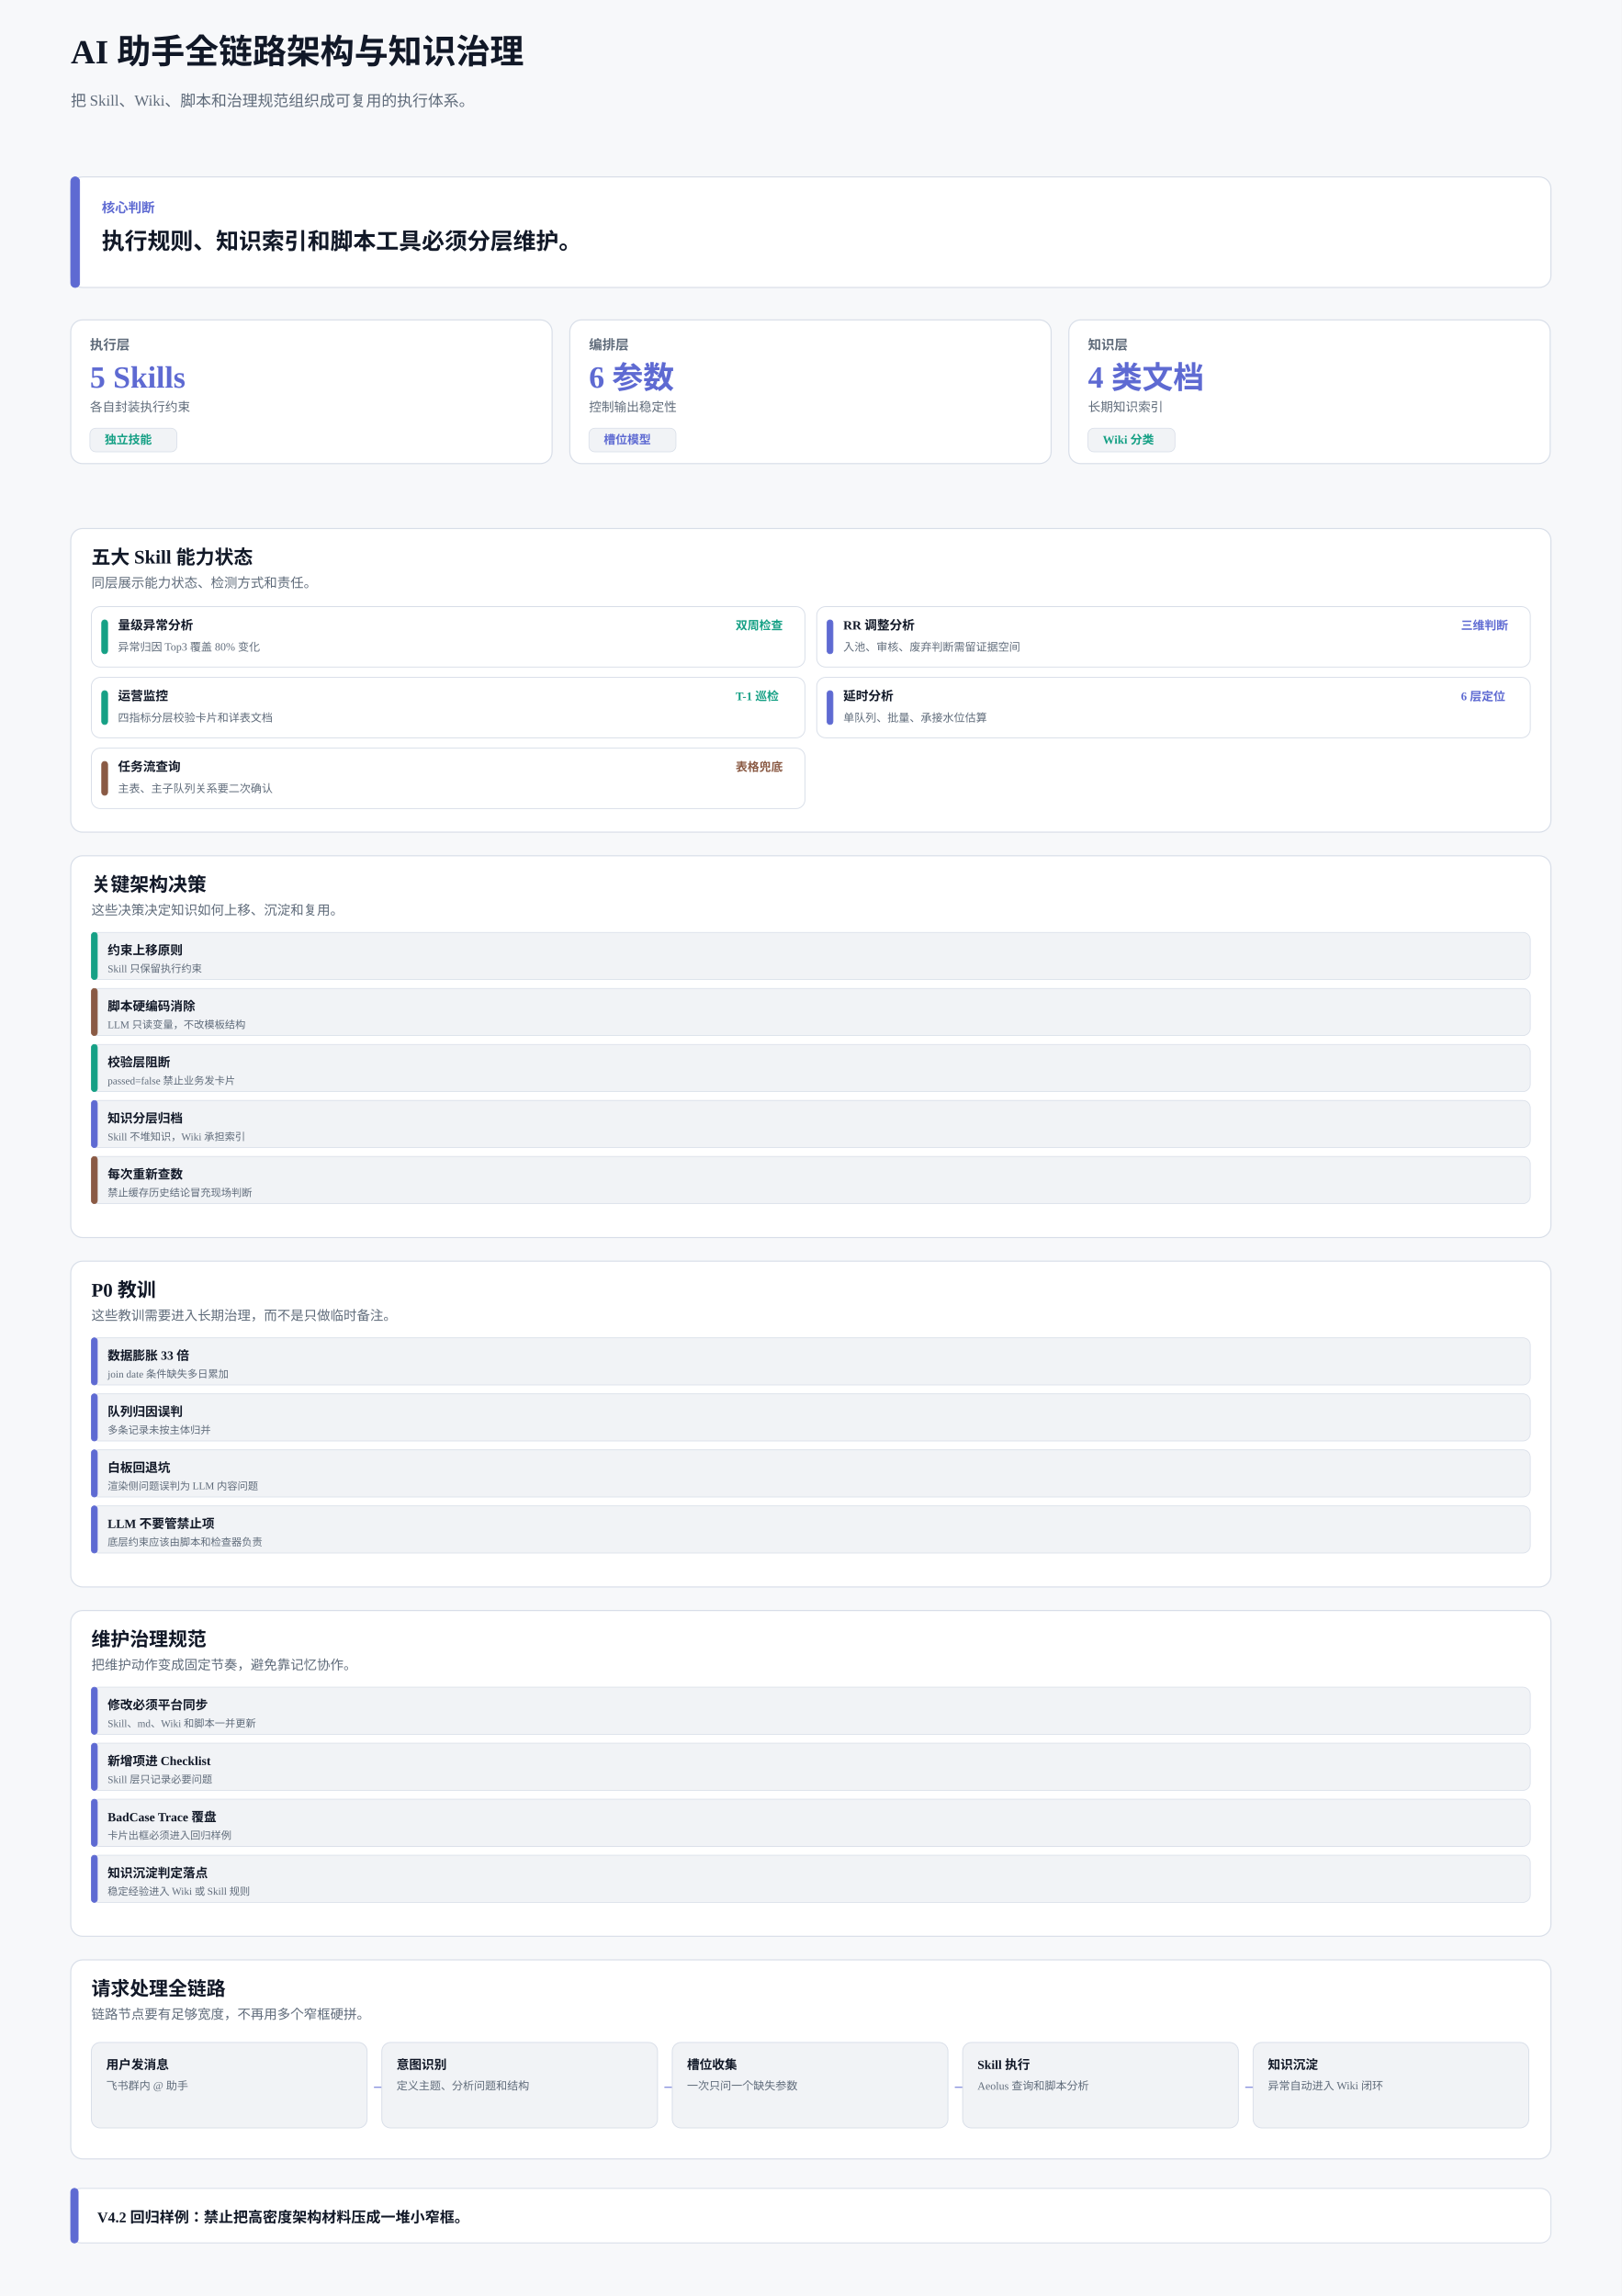
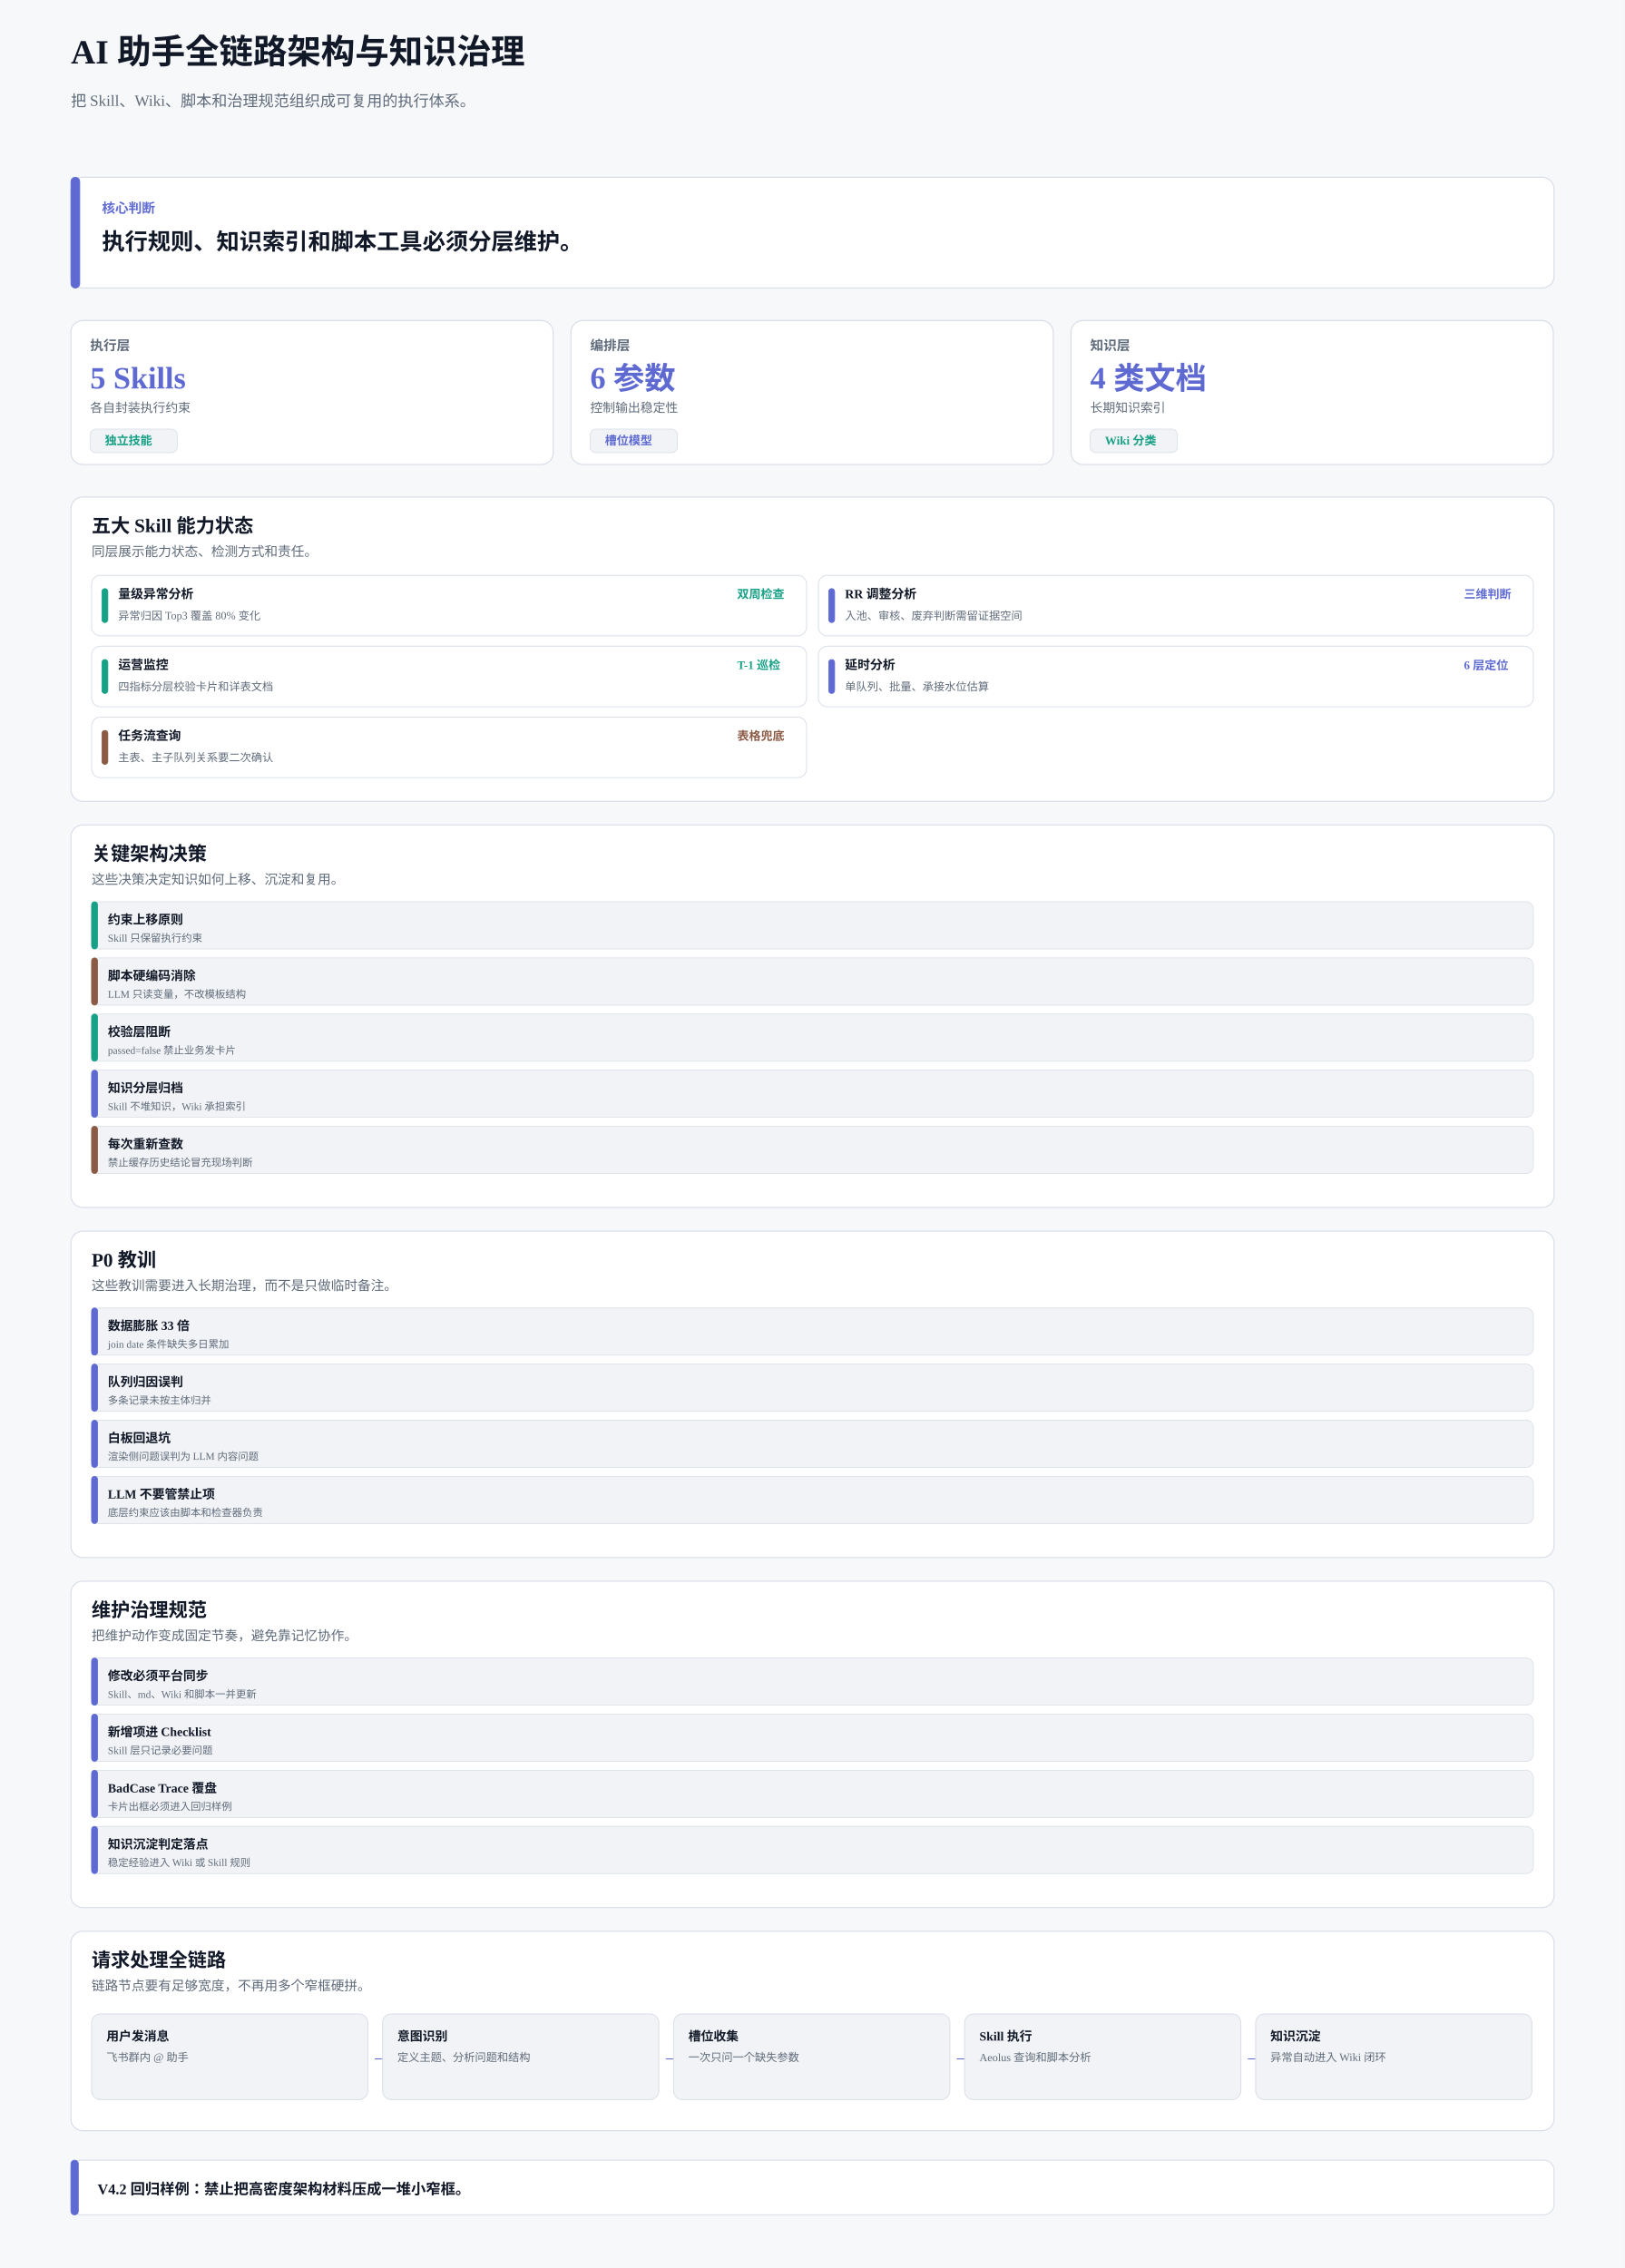
- <svg xmlns="http://www.w3.org/2000/svg" width="2200" height="3115" viewBox="0 0 2200 3115" data-layout-engine="v4" data-expression-mode="modular-canvas">
-   <rect x="0" y="0" width="2200" height="3115" rx="0" fill="#F7F8FA" stroke="#F7F8FA" stroke-width="0" />
+ <svg xmlns="http://www.w3.org/2000/svg" width="2200" height="3071" viewBox="0 0 2200 3071" data-layout-engine="v4" data-expression-mode="modular-canvas">
+   <rect x="0" y="0" width="2200" height="3071" rx="0" fill="#F7F8FA" stroke="#F7F8FA" stroke-width="0" />
  <g>
-     <text x="96" y="86" font-size="46" fill="#111827" font-weight="700">
-       <tspan x="96" dy="0">AI 助手全链路架构与知识治理</tspan>
-     </text>
-     <text x="96" y="144" font-size="21" fill="#5F6B7A" font-weight="500">
-       <tspan x="96" dy="0">把 Skill、Wiki、脚本和治理规范组织成可复用的执行体系。</tspan>
-     </text>
-     <rect x="96" y="240" width="2008" height="150" rx="16" fill="#FFFFFF" stroke="#D8DEE8" stroke-width="1.5" />
-     <rect x="96" y="240" width="12" height="150" rx="6" fill="#5E6AD2" stroke="#5E6AD2" stroke-width="1" />
-     <text x="138" y="288" font-size="18" fill="#5E6AD2" font-weight="700">
-       <tspan x="138" dy="0">核心判断</tspan>
-     </text>
-     <text x="138" y="338" font-size="31" fill="#111827" font-weight="700">
-       <tspan x="138" dy="0">执行规则、知识索引和脚本工具必须分层维护。</tspan>
-     </text>
-     <rect x="96" y="434" width="653" height="195" rx="16" fill="#FFFFFF" stroke="#D8DEE8" stroke-width="1.5" data-tone-group="parallel-metrics" />
-     <text x="122" y="474" font-size="18" fill="#5F6B7A" font-weight="700">
-       <tspan x="122" dy="0">执行层</tspan>
-     </text>
-     <text x="122" y="526" font-size="42" fill="#5E6AD2" font-weight="700">
-       <tspan x="122" dy="0">5 Skills</tspan>
-     </text>
-     <text x="122" y="558" font-size="17" fill="#5F6B7A" font-weight="500">
-       <tspan x="122" dy="0">各自封装执行约束</tspan>
-     </text>
-     <rect x="122" y="581" width="118" height="32" rx="8" fill="#F1F3F6" stroke="#D8DEE8" stroke-width="1" />
-     <text x="142" y="602" font-size="16" fill="#16A085" font-weight="700">
-       <tspan x="142" dy="0">独立技能</tspan>
-     </text>
-     <rect x="773" y="434" width="653" height="195" rx="16" fill="#FFFFFF" stroke="#D8DEE8" stroke-width="1.5" data-tone-group="parallel-metrics" />
-     <text x="799" y="474" font-size="18" fill="#5F6B7A" font-weight="700">
-       <tspan x="799" dy="0">编排层</tspan>
-     </text>
-     <text x="799" y="526" font-size="42" fill="#5E6AD2" font-weight="700">
-       <tspan x="799" dy="0">6 参数</tspan>
-     </text>
-     <text x="799" y="558" font-size="17" fill="#5F6B7A" font-weight="500">
-       <tspan x="799" dy="0">控制输出稳定性</tspan>
-     </text>
-     <rect x="799" y="581" width="118" height="32" rx="8" fill="#F1F3F6" stroke="#D8DEE8" stroke-width="1" />
-     <text x="819" y="602" font-size="16" fill="#5E6AD2" font-weight="700">
-       <tspan x="819" dy="0">槽位模型</tspan>
-     </text>
-     <rect x="1450" y="434" width="653" height="195" rx="16" fill="#FFFFFF" stroke="#D8DEE8" stroke-width="1.5" data-tone-group="parallel-metrics" />
-     <text x="1476" y="474" font-size="18" fill="#5F6B7A" font-weight="700">
-       <tspan x="1476" dy="0">知识层</tspan>
-     </text>
-     <text x="1476" y="526" font-size="42" fill="#5E6AD2" font-weight="700">
-       <tspan x="1476" dy="0">4 类文档</tspan>
-     </text>
-     <text x="1476" y="558" font-size="17" fill="#5F6B7A" font-weight="500">
-       <tspan x="1476" dy="0">长期知识索引</tspan>
-     </text>
-     <rect x="1476" y="581" width="118" height="32" rx="8" fill="#F1F3F6" stroke="#D8DEE8" stroke-width="1" />
-     <text x="1496" y="602" font-size="16" fill="#16A085" font-weight="700">
-       <tspan x="1496" dy="0">Wiki 分类</tspan>
-     </text>
-     <rect x="96" y="717" width="2008" height="412" rx="16" fill="#FFFFFF" stroke="#D8DEE8" stroke-width="1.5" />
-     <text x="124" y="765" font-size="26" fill="#111827" font-weight="700">
-       <tspan x="124" dy="0">五大 Skill 能力状态</tspan>
-     </text>
-     <text x="124" y="797" font-size="18" fill="#5F6B7A" font-weight="500">
-       <tspan x="124" dy="0">同层展示能力状态、检测方式和责任。</tspan>
-     </text>
-     <rect x="124" y="823" width="968" height="82" rx="12" fill="#FFFFFF" stroke="#D8DEE8" stroke-width="1.2" />
-     <rect x="138" y="841" width="8" height="46" rx="4" fill="#16A085" stroke="#16A085" stroke-width="1" />
-     <text x="160" y="854" font-size="17" fill="#111827" font-weight="700">
-       <tspan x="160" dy="0">量级异常分析</tspan>
-     </text>
-     <text x="998" y="854" font-size="16" fill="#16A085" font-weight="700">
-       <tspan x="998" dy="0">双周检查</tspan>
-     </text>
-     <text x="160" y="883" font-size="15" fill="#5F6B7A" font-weight="500">
-       <tspan x="160" dy="0">异常归因 Top3 覆盖 80% 变化</tspan>
-     </text>
-     <rect x="1108" y="823" width="968" height="82" rx="12" fill="#FFFFFF" stroke="#D8DEE8" stroke-width="1.2" />
-     <rect x="1122" y="841" width="8" height="46" rx="4" fill="#5E6AD2" stroke="#5E6AD2" stroke-width="1" />
-     <text x="1144" y="854" font-size="17" fill="#111827" font-weight="700">
-       <tspan x="1144" dy="0">RR 调整分析</tspan>
-     </text>
-     <text x="1982" y="854" font-size="16" fill="#5E6AD2" font-weight="700">
-       <tspan x="1982" dy="0">三维判断</tspan>
-     </text>
-     <text x="1144" y="883" font-size="15" fill="#5F6B7A" font-weight="500">
-       <tspan x="1144" dy="0">入池、审核、废弃判断需留证据空间</tspan>
-     </text>
-     <rect x="124" y="919" width="968" height="82" rx="12" fill="#FFFFFF" stroke="#D8DEE8" stroke-width="1.2" />
-     <rect x="138" y="937" width="8" height="46" rx="4" fill="#16A085" stroke="#16A085" stroke-width="1" />
-     <text x="160" y="950" font-size="17" fill="#111827" font-weight="700">
-       <tspan x="160" dy="0">运营监控</tspan>
-     </text>
-     <text x="998" y="950" font-size="16" fill="#16A085" font-weight="700">
-       <tspan x="998" dy="0">T-1 巡检</tspan>
-     </text>
-     <text x="160" y="979" font-size="15" fill="#5F6B7A" font-weight="500">
-       <tspan x="160" dy="0">四指标分层校验卡片和详表文档</tspan>
-     </text>
-     <rect x="1108" y="919" width="968" height="82" rx="12" fill="#FFFFFF" stroke="#D8DEE8" stroke-width="1.2" />
-     <rect x="1122" y="937" width="8" height="46" rx="4" fill="#5E6AD2" stroke="#5E6AD2" stroke-width="1" />
-     <text x="1144" y="950" font-size="17" fill="#111827" font-weight="700">
-       <tspan x="1144" dy="0">延时分析</tspan>
-     </text>
-     <text x="1982" y="950" font-size="16" fill="#5E6AD2" font-weight="700">
-       <tspan x="1982" dy="0">6 层定位</tspan>
-     </text>
-     <text x="1144" y="979" font-size="15" fill="#5F6B7A" font-weight="500">
-       <tspan x="1144" dy="0">单队列、批量、承接水位估算</tspan>
-     </text>
-     <rect x="124" y="1015" width="968" height="82" rx="12" fill="#FFFFFF" stroke="#D8DEE8" stroke-width="1.2" />
-     <rect x="138" y="1033" width="8" height="46" rx="4" fill="#8A5A44" stroke="#8A5A44" stroke-width="1" />
-     <text x="160" y="1046" font-size="17" fill="#111827" font-weight="700">
-       <tspan x="160" dy="0">任务流查询</tspan>
-     </text>
-     <text x="998" y="1046" font-size="16" fill="#8A5A44" font-weight="700">
-       <tspan x="998" dy="0">表格兜底</tspan>
-     </text>
-     <text x="160" y="1075" font-size="15" fill="#5F6B7A" font-weight="500">
-       <tspan x="160" dy="0">主表、主子队列关系要二次确认</tspan>
-     </text>
-     <rect x="96" y="1161" width="2008" height="518" rx="16" fill="#FFFFFF" stroke="#D8DEE8" stroke-width="1.5" />
-     <text x="124" y="1209" font-size="26" fill="#111827" font-weight="700">
-       <tspan x="124" dy="0">关键架构决策</tspan>
-     </text>
-     <text x="124" y="1241" font-size="18" fill="#5F6B7A" font-weight="500">
-       <tspan x="124" dy="0">这些决策决定知识如何上移、沉淀和复用。</tspan>
-     </text>
-     <rect x="124" y="1265" width="1952" height="64" rx="10" fill="#F1F3F6" stroke="#D8DEE8" stroke-width="1" data-v4-list-row="关键架构决策-0" data-has-note="true" />
-     <rect x="124" y="1265" width="8" height="64" rx="4" fill="#16A085" stroke="#16A085" stroke-width="1" />
-     <text x="146" y="1295" font-size="17" fill="#111827" font-weight="700">
-       <tspan x="146" dy="0">约束上移原则</tspan>
-     </text>
-     <text x="146" y="1319" font-size="14" fill="#5F6B7A" font-weight="500">
-       <tspan x="146" dy="0">Skill 只保留执行约束</tspan>
-     </text>
-     <rect x="124" y="1341" width="1952" height="64" rx="10" fill="#F1F3F6" stroke="#D8DEE8" stroke-width="1" data-v4-list-row="关键架构决策-1" data-has-note="true" />
-     <rect x="124" y="1341" width="8" height="64" rx="4" fill="#8A5A44" stroke="#8A5A44" stroke-width="1" />
-     <text x="146" y="1371" font-size="17" fill="#111827" font-weight="700">
-       <tspan x="146" dy="0">脚本硬编码消除</tspan>
-     </text>
-     <text x="146" y="1395" font-size="14" fill="#5F6B7A" font-weight="500">
-       <tspan x="146" dy="0">LLM 只读变量，不改模板结构</tspan>
-     </text>
-     <rect x="124" y="1417" width="1952" height="64" rx="10" fill="#F1F3F6" stroke="#D8DEE8" stroke-width="1" data-v4-list-row="关键架构决策-2" data-has-note="true" />
-     <rect x="124" y="1417" width="8" height="64" rx="4" fill="#16A085" stroke="#16A085" stroke-width="1" />
-     <text x="146" y="1447" font-size="17" fill="#111827" font-weight="700">
-       <tspan x="146" dy="0">校验层阻断</tspan>
-     </text>
-     <text x="146" y="1471" font-size="14" fill="#5F6B7A" font-weight="500">
-       <tspan x="146" dy="0">passed=false 禁止业务发卡片</tspan>
-     </text>
-     <rect x="124" y="1493" width="1952" height="64" rx="10" fill="#F1F3F6" stroke="#D8DEE8" stroke-width="1" data-v4-list-row="关键架构决策-3" data-has-note="true" />
-     <rect x="124" y="1493" width="8" height="64" rx="4" fill="#5E6AD2" stroke="#5E6AD2" stroke-width="1" />
-     <text x="146" y="1523" font-size="17" fill="#111827" font-weight="700">
-       <tspan x="146" dy="0">知识分层归档</tspan>
-     </text>
-     <text x="146" y="1547" font-size="14" fill="#5F6B7A" font-weight="500">
-       <tspan x="146" dy="0">Skill 不堆知识，Wiki 承担索引</tspan>
-     </text>
-     <rect x="124" y="1569" width="1952" height="64" rx="10" fill="#F1F3F6" stroke="#D8DEE8" stroke-width="1" data-v4-list-row="关键架构决策-4" data-has-note="true" />
-     <rect x="124" y="1569" width="8" height="64" rx="4" fill="#8A5A44" stroke="#8A5A44" stroke-width="1" />
-     <text x="146" y="1599" font-size="17" fill="#111827" font-weight="700">
-       <tspan x="146" dy="0">每次重新查数</tspan>
-     </text>
-     <text x="146" y="1623" font-size="14" fill="#5F6B7A" font-weight="500">
-       <tspan x="146" dy="0">禁止缓存历史结论冒充现场判断</tspan>
-     </text>
-     <rect x="96" y="1711" width="2008" height="442" rx="16" fill="#FFFFFF" stroke="#D8DEE8" stroke-width="1.5" />
-     <text x="124" y="1759" font-size="26" fill="#111827" font-weight="700">
-       <tspan x="124" dy="0">P0 教训</tspan>
-     </text>
-     <text x="124" y="1791" font-size="18" fill="#5F6B7A" font-weight="500">
-       <tspan x="124" dy="0">这些教训需要进入长期治理，而不是只做临时备注。</tspan>
-     </text>
-     <rect x="124" y="1815" width="1952" height="64" rx="10" fill="#F1F3F6" stroke="#D8DEE8" stroke-width="1" data-v4-list-row="P0 教训-0" data-has-note="true" />
-     <rect x="124" y="1815" width="8" height="64" rx="4" fill="#5E6AD2" stroke="#5E6AD2" stroke-width="1" />
-     <text x="146" y="1845" font-size="17" fill="#111827" font-weight="700">
-       <tspan x="146" dy="0">数据膨胀 33 倍</tspan>
-     </text>
-     <text x="146" y="1869" font-size="14" fill="#5F6B7A" font-weight="500">
-       <tspan x="146" dy="0">join date 条件缺失多日累加</tspan>
-     </text>
-     <rect x="124" y="1891" width="1952" height="64" rx="10" fill="#F1F3F6" stroke="#D8DEE8" stroke-width="1" data-v4-list-row="P0 教训-1" data-has-note="true" />
-     <rect x="124" y="1891" width="8" height="64" rx="4" fill="#5E6AD2" stroke="#5E6AD2" stroke-width="1" />
-     <text x="146" y="1921" font-size="17" fill="#111827" font-weight="700">
-       <tspan x="146" dy="0">队列归因误判</tspan>
-     </text>
-     <text x="146" y="1945" font-size="14" fill="#5F6B7A" font-weight="500">
-       <tspan x="146" dy="0">多条记录未按主体归并</tspan>
-     </text>
-     <rect x="124" y="1967" width="1952" height="64" rx="10" fill="#F1F3F6" stroke="#D8DEE8" stroke-width="1" data-v4-list-row="P0 教训-2" data-has-note="true" />
-     <rect x="124" y="1967" width="8" height="64" rx="4" fill="#5E6AD2" stroke="#5E6AD2" stroke-width="1" />
-     <text x="146" y="1997" font-size="17" fill="#111827" font-weight="700">
-       <tspan x="146" dy="0">白板回退坑</tspan>
-     </text>
-     <text x="146" y="2021" font-size="14" fill="#5F6B7A" font-weight="500">
-       <tspan x="146" dy="0">渲染侧问题误判为 LLM 内容问题</tspan>
-     </text>
-     <rect x="124" y="2043" width="1952" height="64" rx="10" fill="#F1F3F6" stroke="#D8DEE8" stroke-width="1" data-v4-list-row="P0 教训-3" data-has-note="true" />
-     <rect x="124" y="2043" width="8" height="64" rx="4" fill="#5E6AD2" stroke="#5E6AD2" stroke-width="1" />
-     <text x="146" y="2073" font-size="17" fill="#111827" font-weight="700">
-       <tspan x="146" dy="0">LLM 不要管禁止项</tspan>
-     </text>
-     <text x="146" y="2097" font-size="14" fill="#5F6B7A" font-weight="500">
-       <tspan x="146" dy="0">底层约束应该由脚本和检查器负责</tspan>
-     </text>
-     <rect x="96" y="2185" width="2008" height="442" rx="16" fill="#FFFFFF" stroke="#D8DEE8" stroke-width="1.5" />
-     <text x="124" y="2233" font-size="26" fill="#111827" font-weight="700">
-       <tspan x="124" dy="0">维护治理规范</tspan>
-     </text>
-     <text x="124" y="2265" font-size="18" fill="#5F6B7A" font-weight="500">
-       <tspan x="124" dy="0">把维护动作变成固定节奏，避免靠记忆协作。</tspan>
-     </text>
-     <rect x="124" y="2289" width="1952" height="64" rx="10" fill="#F1F3F6" stroke="#D8DEE8" stroke-width="1" data-v4-list-row="维护治理规范-0" data-has-note="true" />
-     <rect x="124" y="2289" width="8" height="64" rx="4" fill="#5E6AD2" stroke="#5E6AD2" stroke-width="1" />
-     <text x="146" y="2319" font-size="17" fill="#111827" font-weight="700">
-       <tspan x="146" dy="0">修改必须平台同步</tspan>
-     </text>
-     <text x="146" y="2343" font-size="14" fill="#5F6B7A" font-weight="500">
-       <tspan x="146" dy="0">Skill、md、Wiki 和脚本一并更新</tspan>
-     </text>
-     <rect x="124" y="2365" width="1952" height="64" rx="10" fill="#F1F3F6" stroke="#D8DEE8" stroke-width="1" data-v4-list-row="维护治理规范-1" data-has-note="true" />
-     <rect x="124" y="2365" width="8" height="64" rx="4" fill="#5E6AD2" stroke="#5E6AD2" stroke-width="1" />
-     <text x="146" y="2395" font-size="17" fill="#111827" font-weight="700">
-       <tspan x="146" dy="0">新增项进 Checklist</tspan>
-     </text>
-     <text x="146" y="2419" font-size="14" fill="#5F6B7A" font-weight="500">
-       <tspan x="146" dy="0">Skill 层只记录必要问题</tspan>
-     </text>
-     <rect x="124" y="2441" width="1952" height="64" rx="10" fill="#F1F3F6" stroke="#D8DEE8" stroke-width="1" data-v4-list-row="维护治理规范-2" data-has-note="true" />
-     <rect x="124" y="2441" width="8" height="64" rx="4" fill="#5E6AD2" stroke="#5E6AD2" stroke-width="1" />
-     <text x="146" y="2471" font-size="17" fill="#111827" font-weight="700">
-       <tspan x="146" dy="0">BadCase Trace 覆盘</tspan>
-     </text>
-     <text x="146" y="2495" font-size="14" fill="#5F6B7A" font-weight="500">
-       <tspan x="146" dy="0">卡片出框必须进入回归样例</tspan>
-     </text>
-     <rect x="124" y="2517" width="1952" height="64" rx="10" fill="#F1F3F6" stroke="#D8DEE8" stroke-width="1" data-v4-list-row="维护治理规范-3" data-has-note="true" />
-     <rect x="124" y="2517" width="8" height="64" rx="4" fill="#5E6AD2" stroke="#5E6AD2" stroke-width="1" />
-     <text x="146" y="2547" font-size="17" fill="#111827" font-weight="700">
-       <tspan x="146" dy="0">知识沉淀判定落点</tspan>
-     </text>
-     <text x="146" y="2571" font-size="14" fill="#5F6B7A" font-weight="500">
-       <tspan x="146" dy="0">稳定经验进入 Wiki 或 Skill 规则</tspan>
-     </text>
-     <rect x="96" y="2659" width="2008" height="270" rx="16" fill="#FFFFFF" stroke="#D8DEE8" stroke-width="1.5" />
-     <text x="124" y="2707" font-size="26" fill="#111827" font-weight="700">
-       <tspan x="124" dy="0">请求处理全链路</tspan>
-     </text>
-     <text x="124" y="2739" font-size="18" fill="#5F6B7A" font-weight="500">
-       <tspan x="124" dy="0">链路节点要有足够宽度，不再用多个窄框硬拼。</tspan>
-     </text>
-     <rect x="124" y="2771" width="374" height="116" rx="12" fill="#F1F3F6" stroke="#D8DEE8" stroke-width="1.2" />
-     <text x="144" y="2807" font-size="17" fill="#111827" font-weight="700">
-       <tspan x="144" dy="0">用户发消息</tspan>
-     </text>
-     <text x="144" y="2835" font-size="15" fill="#5F6B7A" font-weight="500">
-       <tspan x="144" dy="0">飞书群内 @ 助手</tspan>
-     </text>
-     <text x="501" y="2837" font-size="31" fill="#5E6AD2" font-weight="700">
-       <tspan x="501" dy="0">→</tspan>
-     </text>
-     <rect x="518" y="2771" width="374" height="116" rx="12" fill="#F1F3F6" stroke="#D8DEE8" stroke-width="1.2" />
-     <text x="538" y="2807" font-size="17" fill="#111827" font-weight="700">
-       <tspan x="538" dy="0">意图识别</tspan>
-     </text>
-     <text x="538" y="2835" font-size="15" fill="#5F6B7A" font-weight="500">
-       <tspan x="538" dy="0">定义主题、分析问题和结构</tspan>
-     </text>
-     <text x="895" y="2837" font-size="31" fill="#5E6AD2" font-weight="700">
-       <tspan x="895" dy="0">→</tspan>
-     </text>
-     <rect x="912" y="2771" width="374" height="116" rx="12" fill="#F1F3F6" stroke="#D8DEE8" stroke-width="1.2" />
-     <text x="932" y="2807" font-size="17" fill="#111827" font-weight="700">
-       <tspan x="932" dy="0">槽位收集</tspan>
-     </text>
-     <text x="932" y="2835" font-size="15" fill="#5F6B7A" font-weight="500">
-       <tspan x="932" dy="0">一次只问一个缺失参数</tspan>
-     </text>
-     <text x="1289" y="2837" font-size="31" fill="#5E6AD2" font-weight="700">
-       <tspan x="1289" dy="0">→</tspan>
-     </text>
-     <rect x="1306" y="2771" width="374" height="116" rx="12" fill="#F1F3F6" stroke="#D8DEE8" stroke-width="1.2" />
-     <text x="1326" y="2807" font-size="17" fill="#111827" font-weight="700">
-       <tspan x="1326" dy="0">Skill 执行</tspan>
-     </text>
-     <text x="1326" y="2835" font-size="15" fill="#5F6B7A" font-weight="500">
-       <tspan x="1326" dy="0">Aeolus 查询和脚本分析</tspan>
-     </text>
-     <text x="1683" y="2837" font-size="31" fill="#5E6AD2" font-weight="700">
-       <tspan x="1683" dy="0">→</tspan>
-     </text>
-     <rect x="1700" y="2771" width="374" height="116" rx="12" fill="#F1F3F6" stroke="#D8DEE8" stroke-width="1.2" />
-     <text x="1720" y="2807" font-size="17" fill="#111827" font-weight="700">
-       <tspan x="1720" dy="0">知识沉淀</tspan>
-     </text>
-     <text x="1720" y="2835" font-size="15" fill="#5F6B7A" font-weight="500">
-       <tspan x="1720" dy="0">异常自动进入 Wiki 闭环</tspan>
-     </text>
-     <rect x="96" y="2969" width="2008" height="74" rx="14" fill="#FFFFFF" stroke="#D8DEE8" stroke-width="1.3" />
-     <rect x="96" y="2969" width="10" height="74" rx="5" fill="#5E6AD2" stroke="#5E6AD2" stroke-width="1" />
-     <text x="132" y="3015" font-size="20" fill="#111827" font-weight="700">
-       <tspan x="132" dy="0">V4.2 回归样例：禁止把高密度架构材料压成一堆小窄框。</tspan>
-     </text>
+     <g data-v43-block="title" data-block-type="title" data-x="96" data-y="40" data-width="2008" data-height="200" data-column="full">
+       <text x="96" y="86" font-size="46" fill="#111827" font-weight="700">
+         <tspan x="96" dy="0">AI 助手全链路架构与知识治理</tspan>
+       </text>
+       <text x="96" y="144" font-size="21" fill="#5F6B7A" font-weight="500">
+         <tspan x="96" dy="0">把 Skill、Wiki、脚本和治理规范组织成可复用的执行体系。</tspan>
+       </text>
+     </g>
+     <g data-v43-block="statement" data-block-type="statement" data-x="96" data-y="240" data-width="2008" data-height="150" data-column="full">
+       <rect x="96" y="240" width="2008" height="150" rx="16" fill="#FFFFFF" stroke="#D8DEE8" stroke-width="1.5" />
+       <rect x="96" y="240" width="12" height="150" rx="6" fill="#5E6AD2" stroke="#5E6AD2" stroke-width="1" />
+       <text x="138" y="288" font-size="18" fill="#5E6AD2" font-weight="700">
+         <tspan x="138" dy="0">核心判断</tspan>
+       </text>
+       <text x="138" y="338" font-size="31" fill="#111827" font-weight="700">
+         <tspan x="138" dy="0">执行规则、知识索引和脚本工具必须分层维护。</tspan>
+       </text>
+     </g>
+     <g data-v43-block="metrics" data-block-type="metric-group" data-x="96" data-y="434" data-width="2008" data-height="195" data-column="full">
+       <rect x="96" y="434" width="653" height="195" rx="16" fill="#FFFFFF" stroke="#D8DEE8" stroke-width="1.5" data-tone-group="parallel-metrics" />
+       <text x="122" y="474" font-size="18" fill="#5F6B7A" font-weight="700">
+         <tspan x="122" dy="0">执行层</tspan>
+       </text>
+       <text x="122" y="526" font-size="42" fill="#5E6AD2" font-weight="700">
+         <tspan x="122" dy="0">5 Skills</tspan>
+       </text>
+       <text x="122" y="558" font-size="17" fill="#5F6B7A" font-weight="500">
+         <tspan x="122" dy="0">各自封装执行约束</tspan>
+       </text>
+       <rect x="122" y="581" width="118" height="32" rx="8" fill="#F1F3F6" stroke="#D8DEE8" stroke-width="1" />
+       <text x="142" y="602" font-size="16" fill="#16A085" font-weight="700">
+         <tspan x="142" dy="0">独立技能</tspan>
+       </text>
+       <rect x="773" y="434" width="653" height="195" rx="16" fill="#FFFFFF" stroke="#D8DEE8" stroke-width="1.5" data-tone-group="parallel-metrics" />
+       <text x="799" y="474" font-size="18" fill="#5F6B7A" font-weight="700">
+         <tspan x="799" dy="0">编排层</tspan>
+       </text>
+       <text x="799" y="526" font-size="42" fill="#5E6AD2" font-weight="700">
+         <tspan x="799" dy="0">6 参数</tspan>
+       </text>
+       <text x="799" y="558" font-size="17" fill="#5F6B7A" font-weight="500">
+         <tspan x="799" dy="0">控制输出稳定性</tspan>
+       </text>
+       <rect x="799" y="581" width="118" height="32" rx="8" fill="#F1F3F6" stroke="#D8DEE8" stroke-width="1" />
+       <text x="819" y="602" font-size="16" fill="#5E6AD2" font-weight="700">
+         <tspan x="819" dy="0">槽位模型</tspan>
+       </text>
+       <rect x="1450" y="434" width="653" height="195" rx="16" fill="#FFFFFF" stroke="#D8DEE8" stroke-width="1.5" data-tone-group="parallel-metrics" />
+       <text x="1476" y="474" font-size="18" fill="#5F6B7A" font-weight="700">
+         <tspan x="1476" dy="0">知识层</tspan>
+       </text>
+       <text x="1476" y="526" font-size="42" fill="#5E6AD2" font-weight="700">
+         <tspan x="1476" dy="0">4 类文档</tspan>
+       </text>
+       <text x="1476" y="558" font-size="17" fill="#5F6B7A" font-weight="500">
+         <tspan x="1476" dy="0">长期知识索引</tspan>
+       </text>
+       <rect x="1476" y="581" width="118" height="32" rx="8" fill="#F1F3F6" stroke="#D8DEE8" stroke-width="1" />
+       <text x="1496" y="602" font-size="16" fill="#16A085" font-weight="700">
+         <tspan x="1496" dy="0">Wiki 分类</tspan>
+       </text>
+     </g>
+     <g data-v43-block="status-board-1" data-block-type="status-board" data-x="96" data-y="673" data-width="2008" data-height="412" data-column="full">
+       <rect x="96" y="673" width="2008" height="412" rx="16" fill="#FFFFFF" stroke="#D8DEE8" stroke-width="1.5" />
+       <text x="124" y="721" font-size="26" fill="#111827" font-weight="700">
+         <tspan x="124" dy="0">五大 Skill 能力状态</tspan>
+       </text>
+       <text x="124" y="753" font-size="18" fill="#5F6B7A" font-weight="500">
+         <tspan x="124" dy="0">同层展示能力状态、检测方式和责任。</tspan>
+       </text>
+       <rect x="124" y="779" width="968" height="82" rx="12" fill="#FFFFFF" stroke="#D8DEE8" stroke-width="1.2" />
+       <rect x="138" y="797" width="8" height="46" rx="4" fill="#16A085" stroke="#16A085" stroke-width="1" />
+       <text x="160" y="810" font-size="17" fill="#111827" font-weight="700">
+         <tspan x="160" dy="0">量级异常分析</tspan>
+       </text>
+       <text x="998" y="810" font-size="16" fill="#16A085" font-weight="700">
+         <tspan x="998" dy="0">双周检查</tspan>
+       </text>
+       <text x="160" y="839" font-size="15" fill="#5F6B7A" font-weight="500">
+         <tspan x="160" dy="0">异常归因 Top3 覆盖 80% 变化</tspan>
+       </text>
+       <rect x="1108" y="779" width="968" height="82" rx="12" fill="#FFFFFF" stroke="#D8DEE8" stroke-width="1.2" />
+       <rect x="1122" y="797" width="8" height="46" rx="4" fill="#5E6AD2" stroke="#5E6AD2" stroke-width="1" />
+       <text x="1144" y="810" font-size="17" fill="#111827" font-weight="700">
+         <tspan x="1144" dy="0">RR 调整分析</tspan>
+       </text>
+       <text x="1982" y="810" font-size="16" fill="#5E6AD2" font-weight="700">
+         <tspan x="1982" dy="0">三维判断</tspan>
+       </text>
+       <text x="1144" y="839" font-size="15" fill="#5F6B7A" font-weight="500">
+         <tspan x="1144" dy="0">入池、审核、废弃判断需留证据空间</tspan>
+       </text>
+       <rect x="124" y="875" width="968" height="82" rx="12" fill="#FFFFFF" stroke="#D8DEE8" stroke-width="1.2" />
+       <rect x="138" y="893" width="8" height="46" rx="4" fill="#16A085" stroke="#16A085" stroke-width="1" />
+       <text x="160" y="906" font-size="17" fill="#111827" font-weight="700">
+         <tspan x="160" dy="0">运营监控</tspan>
+       </text>
+       <text x="998" y="906" font-size="16" fill="#16A085" font-weight="700">
+         <tspan x="998" dy="0">T-1 巡检</tspan>
+       </text>
+       <text x="160" y="935" font-size="15" fill="#5F6B7A" font-weight="500">
+         <tspan x="160" dy="0">四指标分层校验卡片和详表文档</tspan>
+       </text>
+       <rect x="1108" y="875" width="968" height="82" rx="12" fill="#FFFFFF" stroke="#D8DEE8" stroke-width="1.2" />
+       <rect x="1122" y="893" width="8" height="46" rx="4" fill="#5E6AD2" stroke="#5E6AD2" stroke-width="1" />
+       <text x="1144" y="906" font-size="17" fill="#111827" font-weight="700">
+         <tspan x="1144" dy="0">延时分析</tspan>
+       </text>
+       <text x="1982" y="906" font-size="16" fill="#5E6AD2" font-weight="700">
+         <tspan x="1982" dy="0">6 层定位</tspan>
+       </text>
+       <text x="1144" y="935" font-size="15" fill="#5F6B7A" font-weight="500">
+         <tspan x="1144" dy="0">单队列、批量、承接水位估算</tspan>
+       </text>
+       <rect x="124" y="971" width="968" height="82" rx="12" fill="#FFFFFF" stroke="#D8DEE8" stroke-width="1.2" />
+       <rect x="138" y="989" width="8" height="46" rx="4" fill="#8A5A44" stroke="#8A5A44" stroke-width="1" />
+       <text x="160" y="1002" font-size="17" fill="#111827" font-weight="700">
+         <tspan x="160" dy="0">任务流查询</tspan>
+       </text>
+       <text x="998" y="1002" font-size="16" fill="#8A5A44" font-weight="700">
+         <tspan x="998" dy="0">表格兜底</tspan>
+       </text>
+       <text x="160" y="1031" font-size="15" fill="#5F6B7A" font-weight="500">
+         <tspan x="160" dy="0">主表、主子队列关系要二次确认</tspan>
+       </text>
+     </g>
+     <g data-v43-block="risk-list-2" data-block-type="risk-list" data-x="96" data-y="1117" data-width="2008" data-height="518" data-column="full">
+       <rect x="96" y="1117" width="2008" height="518" rx="16" fill="#FFFFFF" stroke="#D8DEE8" stroke-width="1.5" />
+       <text x="124" y="1165" font-size="26" fill="#111827" font-weight="700">
+         <tspan x="124" dy="0">关键架构决策</tspan>
+       </text>
+       <text x="124" y="1197" font-size="18" fill="#5F6B7A" font-weight="500">
+         <tspan x="124" dy="0">这些决策决定知识如何上移、沉淀和复用。</tspan>
+       </text>
+       <rect x="124" y="1221" width="1952" height="64" rx="10" fill="#F1F3F6" stroke="#D8DEE8" stroke-width="1" data-v4-list-row="关键架构决策-0" data-has-note="true" />
+       <rect x="124" y="1221" width="8" height="64" rx="4" fill="#16A085" stroke="#16A085" stroke-width="1" />
+       <text x="146" y="1251" font-size="17" fill="#111827" font-weight="700">
+         <tspan x="146" dy="0">约束上移原则</tspan>
+       </text>
+       <text x="146" y="1275" font-size="14" fill="#5F6B7A" font-weight="500">
+         <tspan x="146" dy="0">Skill 只保留执行约束</tspan>
+       </text>
+       <rect x="124" y="1297" width="1952" height="64" rx="10" fill="#F1F3F6" stroke="#D8DEE8" stroke-width="1" data-v4-list-row="关键架构决策-1" data-has-note="true" />
+       <rect x="124" y="1297" width="8" height="64" rx="4" fill="#8A5A44" stroke="#8A5A44" stroke-width="1" />
+       <text x="146" y="1327" font-size="17" fill="#111827" font-weight="700">
+         <tspan x="146" dy="0">脚本硬编码消除</tspan>
+       </text>
+       <text x="146" y="1351" font-size="14" fill="#5F6B7A" font-weight="500">
+         <tspan x="146" dy="0">LLM 只读变量，不改模板结构</tspan>
+       </text>
+       <rect x="124" y="1373" width="1952" height="64" rx="10" fill="#F1F3F6" stroke="#D8DEE8" stroke-width="1" data-v4-list-row="关键架构决策-2" data-has-note="true" />
+       <rect x="124" y="1373" width="8" height="64" rx="4" fill="#16A085" stroke="#16A085" stroke-width="1" />
+       <text x="146" y="1403" font-size="17" fill="#111827" font-weight="700">
+         <tspan x="146" dy="0">校验层阻断</tspan>
+       </text>
+       <text x="146" y="1427" font-size="14" fill="#5F6B7A" font-weight="500">
+         <tspan x="146" dy="0">passed=false 禁止业务发卡片</tspan>
+       </text>
+       <rect x="124" y="1449" width="1952" height="64" rx="10" fill="#F1F3F6" stroke="#D8DEE8" stroke-width="1" data-v4-list-row="关键架构决策-3" data-has-note="true" />
+       <rect x="124" y="1449" width="8" height="64" rx="4" fill="#5E6AD2" stroke="#5E6AD2" stroke-width="1" />
+       <text x="146" y="1479" font-size="17" fill="#111827" font-weight="700">
+         <tspan x="146" dy="0">知识分层归档</tspan>
+       </text>
+       <text x="146" y="1503" font-size="14" fill="#5F6B7A" font-weight="500">
+         <tspan x="146" dy="0">Skill 不堆知识，Wiki 承担索引</tspan>
+       </text>
+       <rect x="124" y="1525" width="1952" height="64" rx="10" fill="#F1F3F6" stroke="#D8DEE8" stroke-width="1" data-v4-list-row="关键架构决策-4" data-has-note="true" />
+       <rect x="124" y="1525" width="8" height="64" rx="4" fill="#8A5A44" stroke="#8A5A44" stroke-width="1" />
+       <text x="146" y="1555" font-size="17" fill="#111827" font-weight="700">
+         <tspan x="146" dy="0">每次重新查数</tspan>
+       </text>
+       <text x="146" y="1579" font-size="14" fill="#5F6B7A" font-weight="500">
+         <tspan x="146" dy="0">禁止缓存历史结论冒充现场判断</tspan>
+       </text>
+     </g>
+     <g data-v43-block="evidence-list-3" data-block-type="evidence-list" data-x="96" data-y="1667" data-width="2008" data-height="442" data-column="full">
+       <rect x="96" y="1667" width="2008" height="442" rx="16" fill="#FFFFFF" stroke="#D8DEE8" stroke-width="1.5" />
+       <text x="124" y="1715" font-size="26" fill="#111827" font-weight="700">
+         <tspan x="124" dy="0">P0 教训</tspan>
+       </text>
+       <text x="124" y="1747" font-size="18" fill="#5F6B7A" font-weight="500">
+         <tspan x="124" dy="0">这些教训需要进入长期治理，而不是只做临时备注。</tspan>
+       </text>
+       <rect x="124" y="1771" width="1952" height="64" rx="10" fill="#F1F3F6" stroke="#D8DEE8" stroke-width="1" data-v4-list-row="P0 教训-0" data-has-note="true" />
+       <rect x="124" y="1771" width="8" height="64" rx="4" fill="#5E6AD2" stroke="#5E6AD2" stroke-width="1" />
+       <text x="146" y="1801" font-size="17" fill="#111827" font-weight="700">
+         <tspan x="146" dy="0">数据膨胀 33 倍</tspan>
+       </text>
+       <text x="146" y="1825" font-size="14" fill="#5F6B7A" font-weight="500">
+         <tspan x="146" dy="0">join date 条件缺失多日累加</tspan>
+       </text>
+       <rect x="124" y="1847" width="1952" height="64" rx="10" fill="#F1F3F6" stroke="#D8DEE8" stroke-width="1" data-v4-list-row="P0 教训-1" data-has-note="true" />
+       <rect x="124" y="1847" width="8" height="64" rx="4" fill="#5E6AD2" stroke="#5E6AD2" stroke-width="1" />
+       <text x="146" y="1877" font-size="17" fill="#111827" font-weight="700">
+         <tspan x="146" dy="0">队列归因误判</tspan>
+       </text>
+       <text x="146" y="1901" font-size="14" fill="#5F6B7A" font-weight="500">
+         <tspan x="146" dy="0">多条记录未按主体归并</tspan>
+       </text>
+       <rect x="124" y="1923" width="1952" height="64" rx="10" fill="#F1F3F6" stroke="#D8DEE8" stroke-width="1" data-v4-list-row="P0 教训-2" data-has-note="true" />
+       <rect x="124" y="1923" width="8" height="64" rx="4" fill="#5E6AD2" stroke="#5E6AD2" stroke-width="1" />
+       <text x="146" y="1953" font-size="17" fill="#111827" font-weight="700">
+         <tspan x="146" dy="0">白板回退坑</tspan>
+       </text>
+       <text x="146" y="1977" font-size="14" fill="#5F6B7A" font-weight="500">
+         <tspan x="146" dy="0">渲染侧问题误判为 LLM 内容问题</tspan>
+       </text>
+       <rect x="124" y="1999" width="1952" height="64" rx="10" fill="#F1F3F6" stroke="#D8DEE8" stroke-width="1" data-v4-list-row="P0 教训-3" data-has-note="true" />
+       <rect x="124" y="1999" width="8" height="64" rx="4" fill="#5E6AD2" stroke="#5E6AD2" stroke-width="1" />
+       <text x="146" y="2029" font-size="17" fill="#111827" font-weight="700">
+         <tspan x="146" dy="0">LLM 不要管禁止项</tspan>
+       </text>
+       <text x="146" y="2053" font-size="14" fill="#5F6B7A" font-weight="500">
+         <tspan x="146" dy="0">底层约束应该由脚本和检查器负责</tspan>
+       </text>
+     </g>
+     <g data-v43-block="action-list-4" data-block-type="action-list" data-x="96" data-y="2141" data-width="2008" data-height="442" data-column="full">
+       <rect x="96" y="2141" width="2008" height="442" rx="16" fill="#FFFFFF" stroke="#D8DEE8" stroke-width="1.5" />
+       <text x="124" y="2189" font-size="26" fill="#111827" font-weight="700">
+         <tspan x="124" dy="0">维护治理规范</tspan>
+       </text>
+       <text x="124" y="2221" font-size="18" fill="#5F6B7A" font-weight="500">
+         <tspan x="124" dy="0">把维护动作变成固定节奏，避免靠记忆协作。</tspan>
+       </text>
+       <rect x="124" y="2245" width="1952" height="64" rx="10" fill="#F1F3F6" stroke="#D8DEE8" stroke-width="1" data-v4-list-row="维护治理规范-0" data-has-note="true" />
+       <rect x="124" y="2245" width="8" height="64" rx="4" fill="#5E6AD2" stroke="#5E6AD2" stroke-width="1" />
+       <text x="146" y="2275" font-size="17" fill="#111827" font-weight="700">
+         <tspan x="146" dy="0">修改必须平台同步</tspan>
+       </text>
+       <text x="146" y="2299" font-size="14" fill="#5F6B7A" font-weight="500">
+         <tspan x="146" dy="0">Skill、md、Wiki 和脚本一并更新</tspan>
+       </text>
+       <rect x="124" y="2321" width="1952" height="64" rx="10" fill="#F1F3F6" stroke="#D8DEE8" stroke-width="1" data-v4-list-row="维护治理规范-1" data-has-note="true" />
+       <rect x="124" y="2321" width="8" height="64" rx="4" fill="#5E6AD2" stroke="#5E6AD2" stroke-width="1" />
+       <text x="146" y="2351" font-size="17" fill="#111827" font-weight="700">
+         <tspan x="146" dy="0">新增项进 Checklist</tspan>
+       </text>
+       <text x="146" y="2375" font-size="14" fill="#5F6B7A" font-weight="500">
+         <tspan x="146" dy="0">Skill 层只记录必要问题</tspan>
+       </text>
+       <rect x="124" y="2397" width="1952" height="64" rx="10" fill="#F1F3F6" stroke="#D8DEE8" stroke-width="1" data-v4-list-row="维护治理规范-2" data-has-note="true" />
+       <rect x="124" y="2397" width="8" height="64" rx="4" fill="#5E6AD2" stroke="#5E6AD2" stroke-width="1" />
+       <text x="146" y="2427" font-size="17" fill="#111827" font-weight="700">
+         <tspan x="146" dy="0">BadCase Trace 覆盘</tspan>
+       </text>
+       <text x="146" y="2451" font-size="14" fill="#5F6B7A" font-weight="500">
+         <tspan x="146" dy="0">卡片出框必须进入回归样例</tspan>
+       </text>
+       <rect x="124" y="2473" width="1952" height="64" rx="10" fill="#F1F3F6" stroke="#D8DEE8" stroke-width="1" data-v4-list-row="维护治理规范-3" data-has-note="true" />
+       <rect x="124" y="2473" width="8" height="64" rx="4" fill="#5E6AD2" stroke="#5E6AD2" stroke-width="1" />
+       <text x="146" y="2503" font-size="17" fill="#111827" font-weight="700">
+         <tspan x="146" dy="0">知识沉淀判定落点</tspan>
+       </text>
+       <text x="146" y="2527" font-size="14" fill="#5F6B7A" font-weight="500">
+         <tspan x="146" dy="0">稳定经验进入 Wiki 或 Skill 规则</tspan>
+       </text>
+     </g>
+     <g data-v43-block="mini-roadmap-5" data-block-type="mini-roadmap" data-x="96" data-y="2615" data-width="2008" data-height="270" data-column="full">
+       <rect x="96" y="2615" width="2008" height="270" rx="16" fill="#FFFFFF" stroke="#D8DEE8" stroke-width="1.5" />
+       <text x="124" y="2663" font-size="26" fill="#111827" font-weight="700">
+         <tspan x="124" dy="0">请求处理全链路</tspan>
+       </text>
+       <text x="124" y="2695" font-size="18" fill="#5F6B7A" font-weight="500">
+         <tspan x="124" dy="0">链路节点要有足够宽度，不再用多个窄框硬拼。</tspan>
+       </text>
+       <rect x="124" y="2727" width="374" height="116" rx="12" fill="#F1F3F6" stroke="#D8DEE8" stroke-width="1.2" />
+       <text x="144" y="2763" font-size="17" fill="#111827" font-weight="700">
+         <tspan x="144" dy="0">用户发消息</tspan>
+       </text>
+       <text x="144" y="2791" font-size="15" fill="#5F6B7A" font-weight="500">
+         <tspan x="144" dy="0">飞书群内 @ 助手</tspan>
+       </text>
+       <text x="501" y="2793" font-size="31" fill="#5E6AD2" font-weight="700">
+         <tspan x="501" dy="0">→</tspan>
+       </text>
+       <rect x="518" y="2727" width="374" height="116" rx="12" fill="#F1F3F6" stroke="#D8DEE8" stroke-width="1.2" />
+       <text x="538" y="2763" font-size="17" fill="#111827" font-weight="700">
+         <tspan x="538" dy="0">意图识别</tspan>
+       </text>
+       <text x="538" y="2791" font-size="15" fill="#5F6B7A" font-weight="500">
+         <tspan x="538" dy="0">定义主题、分析问题和结构</tspan>
+       </text>
+       <text x="895" y="2793" font-size="31" fill="#5E6AD2" font-weight="700">
+         <tspan x="895" dy="0">→</tspan>
+       </text>
+       <rect x="912" y="2727" width="374" height="116" rx="12" fill="#F1F3F6" stroke="#D8DEE8" stroke-width="1.2" />
+       <text x="932" y="2763" font-size="17" fill="#111827" font-weight="700">
+         <tspan x="932" dy="0">槽位收集</tspan>
+       </text>
+       <text x="932" y="2791" font-size="15" fill="#5F6B7A" font-weight="500">
+         <tspan x="932" dy="0">一次只问一个缺失参数</tspan>
+       </text>
+       <text x="1289" y="2793" font-size="31" fill="#5E6AD2" font-weight="700">
+         <tspan x="1289" dy="0">→</tspan>
+       </text>
+       <rect x="1306" y="2727" width="374" height="116" rx="12" fill="#F1F3F6" stroke="#D8DEE8" stroke-width="1.2" />
+       <text x="1326" y="2763" font-size="17" fill="#111827" font-weight="700">
+         <tspan x="1326" dy="0">Skill 执行</tspan>
+       </text>
+       <text x="1326" y="2791" font-size="15" fill="#5F6B7A" font-weight="500">
+         <tspan x="1326" dy="0">Aeolus 查询和脚本分析</tspan>
+       </text>
+       <text x="1683" y="2793" font-size="31" fill="#5E6AD2" font-weight="700">
+         <tspan x="1683" dy="0">→</tspan>
+       </text>
+       <rect x="1700" y="2727" width="374" height="116" rx="12" fill="#F1F3F6" stroke="#D8DEE8" stroke-width="1.2" />
+       <text x="1720" y="2763" font-size="17" fill="#111827" font-weight="700">
+         <tspan x="1720" dy="0">知识沉淀</tspan>
+       </text>
+       <text x="1720" y="2791" font-size="15" fill="#5F6B7A" font-weight="500">
+         <tspan x="1720" dy="0">异常自动进入 Wiki 闭环</tspan>
+       </text>
+     </g>
+     <g data-v43-block="footer" data-block-type="footer" data-x="96" data-y="2925" data-width="2008" data-height="74" data-column="full">
+       <rect x="96" y="2925" width="2008" height="74" rx="14" fill="#FFFFFF" stroke="#D8DEE8" stroke-width="1.3" />
+       <rect x="96" y="2925" width="10" height="74" rx="5" fill="#5E6AD2" stroke="#5E6AD2" stroke-width="1" />
+       <text x="132" y="2971" font-size="20" fill="#111827" font-weight="700">
+         <tspan x="132" dy="0">V4.2 回归样例：禁止把高密度架构材料压成一堆小窄框。</tspan>
+       </text>
+     </g>
  </g>
</svg>
